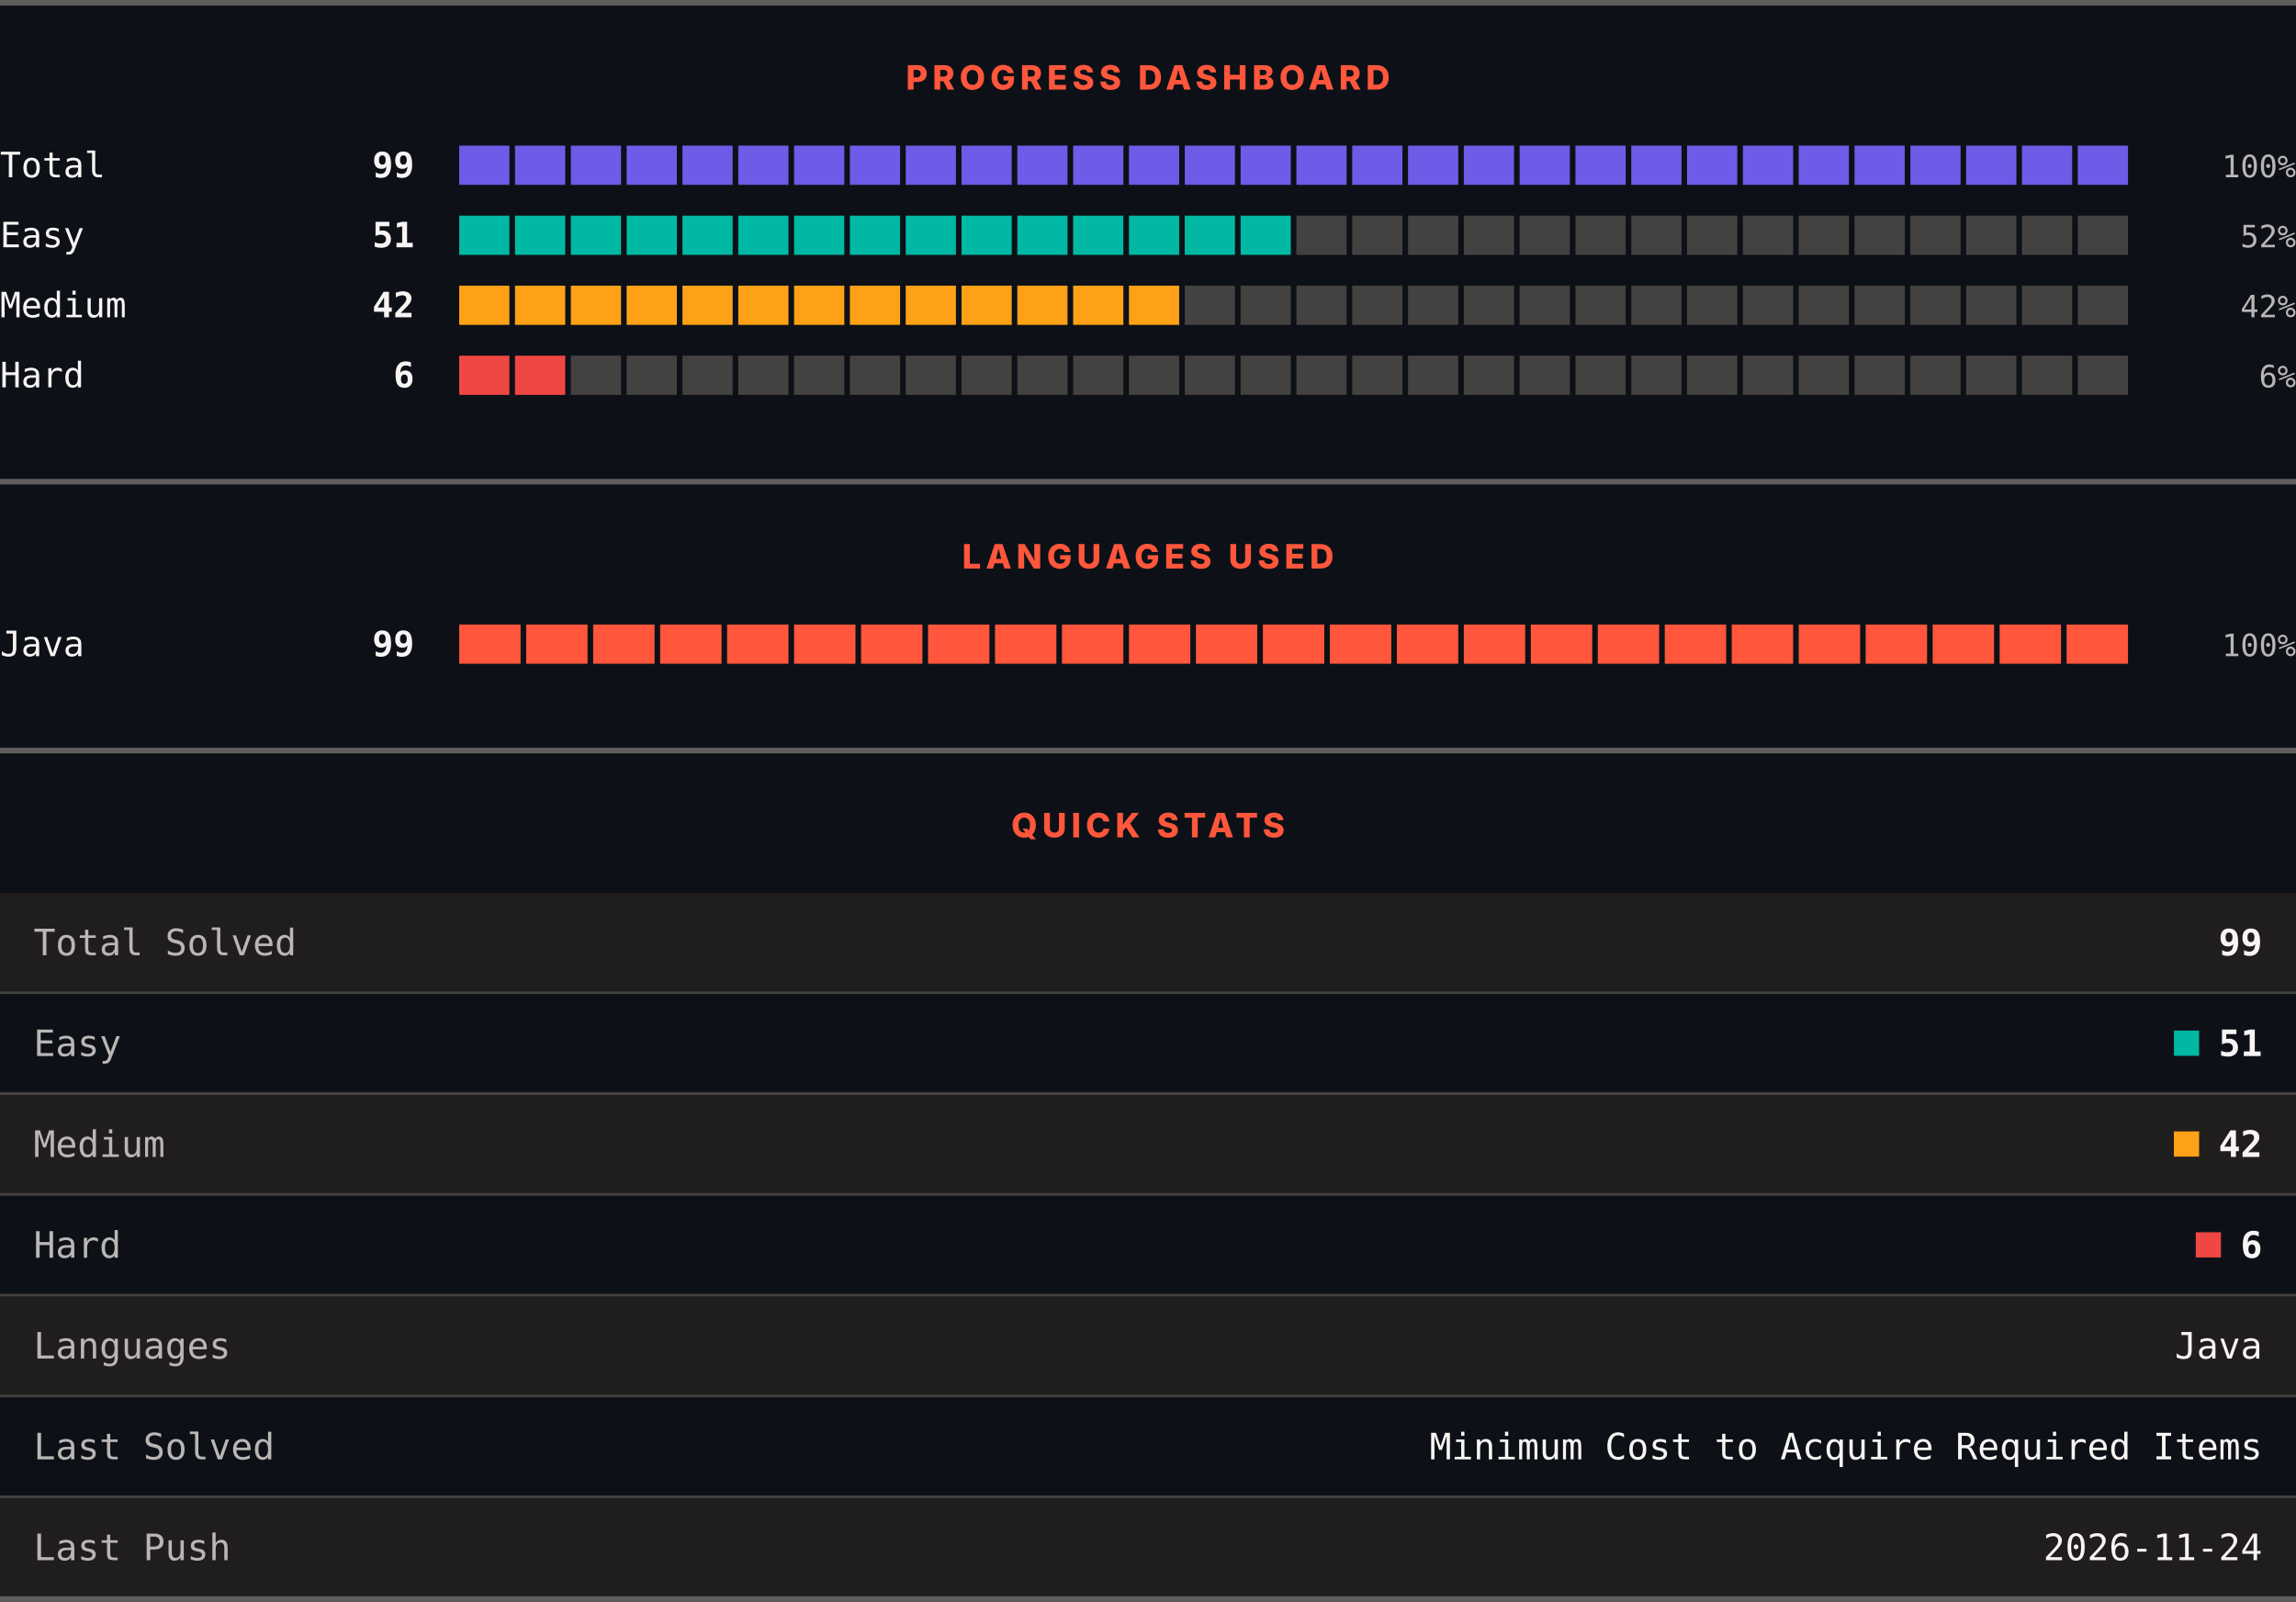
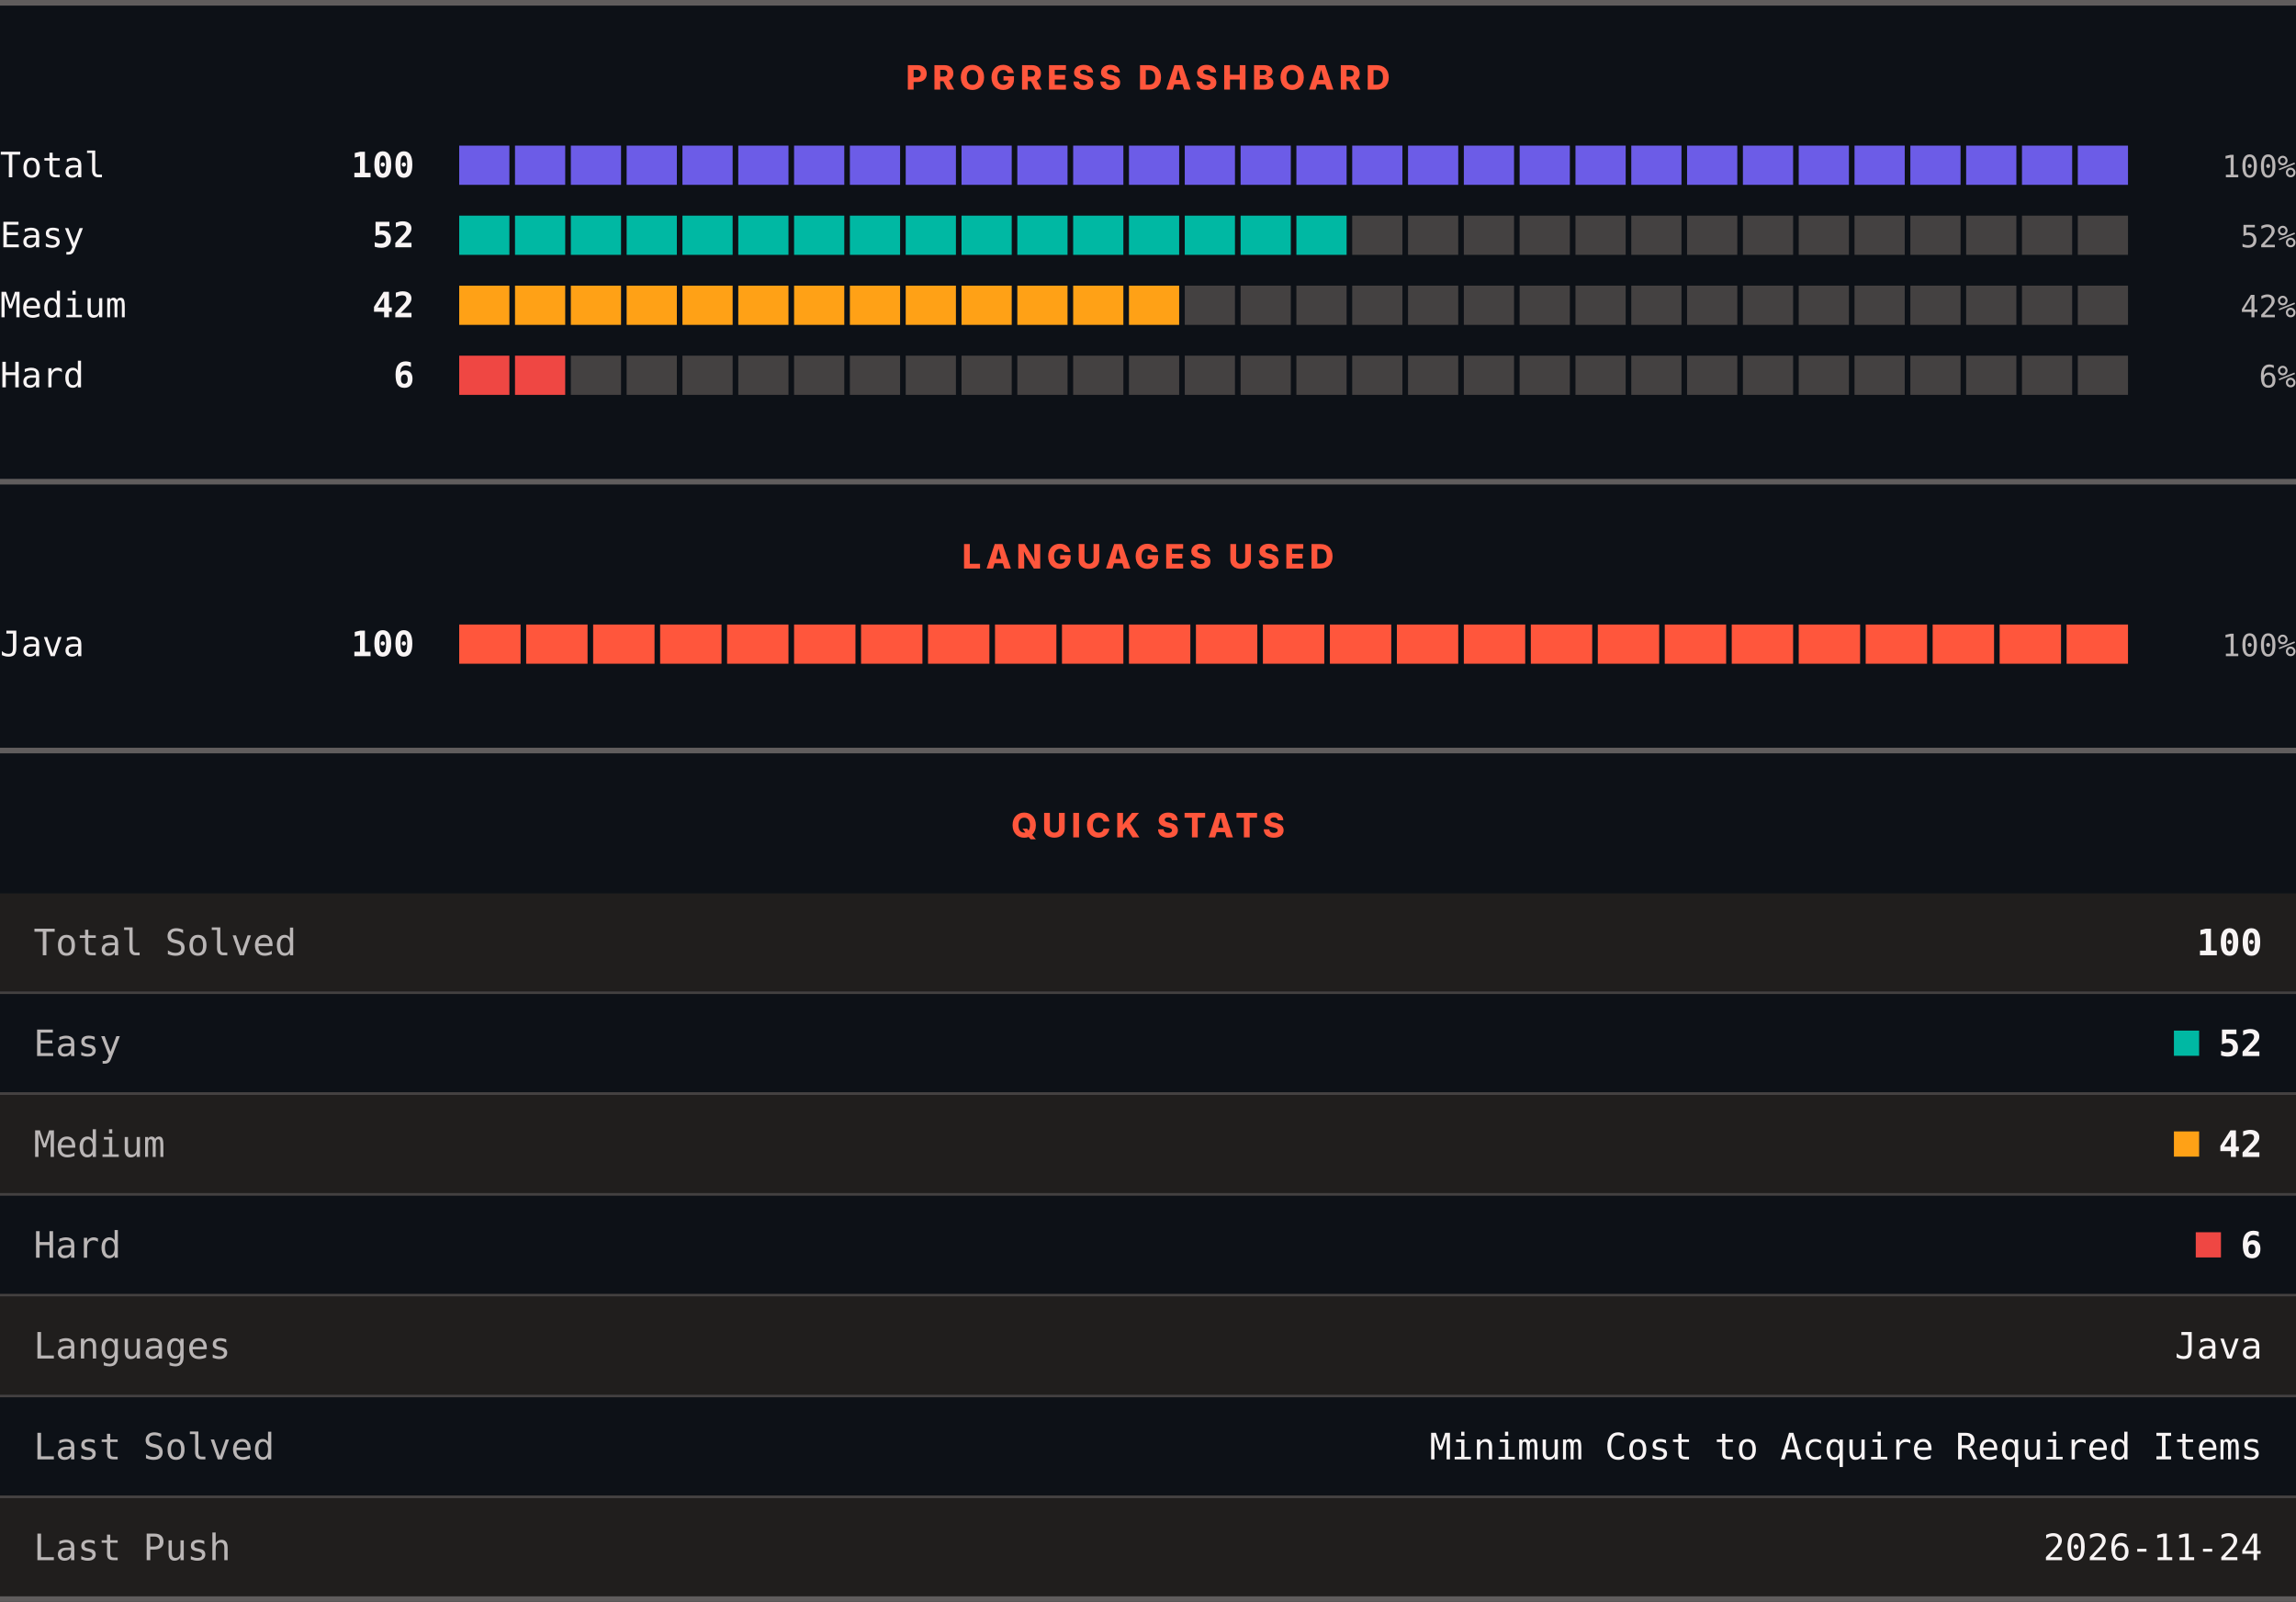
<svg xmlns="http://www.w3.org/2000/svg" width="820" height="572" viewBox="0 0 820 572" role="img" aria-label="LeetCode progress, languages and quick stats">
  <rect width="820" height="572" fill="#0d1117" />
  <rect x="0" y="0" width="820" height="2" fill="#605d5d" />
  <text x="410" y="32" text-anchor="middle" font-family="Archivo, system-ui, -apple-system, Segoe UI, sans-serif" font-size="12" font-weight="800" letter-spacing="1.68" fill="#ff563c">PROGRESS DASHBOARD</text>
  <text x="0" y="63.3" font-family="ui-monospace, SFMono-Regular, Menlo, Consolas, monospace" font-size="12.5" fill="#f8f4f4">Total</text>
-   <text x="148" y="63.3" text-anchor="end" font-family="ui-monospace, SFMono-Regular, Menlo, Consolas, monospace" font-size="12.5" font-weight="700" fill="#f8f4f4">99</text>
+   <text x="148" y="63.3" text-anchor="end" font-family="ui-monospace, SFMono-Regular, Menlo, Consolas, monospace" font-size="12.5" font-weight="700" fill="#f8f4f4">100</text>
  <rect x="164.00" y="52" width="17.93" height="14" fill="#6c5ce7" />
  <rect x="183.93" y="52" width="17.93" height="14" fill="#6c5ce7" />
  <rect x="203.87" y="52" width="17.93" height="14" fill="#6c5ce7" />
  <rect x="223.80" y="52" width="17.93" height="14" fill="#6c5ce7" />
  <rect x="243.73" y="52" width="17.93" height="14" fill="#6c5ce7" />
  <rect x="263.67" y="52" width="17.93" height="14" fill="#6c5ce7" />
  <rect x="283.60" y="52" width="17.93" height="14" fill="#6c5ce7" />
  <rect x="303.53" y="52" width="17.93" height="14" fill="#6c5ce7" />
  <rect x="323.47" y="52" width="17.93" height="14" fill="#6c5ce7" />
  <rect x="343.40" y="52" width="17.93" height="14" fill="#6c5ce7" />
  <rect x="363.33" y="52" width="17.93" height="14" fill="#6c5ce7" />
  <rect x="383.27" y="52" width="17.93" height="14" fill="#6c5ce7" />
  <rect x="403.20" y="52" width="17.93" height="14" fill="#6c5ce7" />
  <rect x="423.13" y="52" width="17.93" height="14" fill="#6c5ce7" />
  <rect x="443.07" y="52" width="17.93" height="14" fill="#6c5ce7" />
  <rect x="463.00" y="52" width="17.93" height="14" fill="#6c5ce7" />
  <rect x="482.93" y="52" width="17.93" height="14" fill="#6c5ce7" />
  <rect x="502.87" y="52" width="17.93" height="14" fill="#6c5ce7" />
  <rect x="522.80" y="52" width="17.93" height="14" fill="#6c5ce7" />
  <rect x="542.73" y="52" width="17.93" height="14" fill="#6c5ce7" />
  <rect x="562.67" y="52" width="17.93" height="14" fill="#6c5ce7" />
  <rect x="582.60" y="52" width="17.93" height="14" fill="#6c5ce7" />
  <rect x="602.53" y="52" width="17.93" height="14" fill="#6c5ce7" />
  <rect x="622.47" y="52" width="17.93" height="14" fill="#6c5ce7" />
  <rect x="642.40" y="52" width="17.93" height="14" fill="#6c5ce7" />
  <rect x="662.33" y="52" width="17.93" height="14" fill="#6c5ce7" />
  <rect x="682.27" y="52" width="17.93" height="14" fill="#6c5ce7" />
  <rect x="702.20" y="52" width="17.93" height="14" fill="#6c5ce7" />
  <rect x="722.13" y="52" width="17.93" height="14" fill="#6c5ce7" />
  <rect x="742.07" y="52" width="17.93" height="14" fill="#6c5ce7" />
  <text x="820" y="63.3" text-anchor="end" font-family="ui-monospace, SFMono-Regular, Menlo, Consolas, monospace" font-size="11" fill="#bab6b6">100%</text>
  <text x="0" y="88.3" font-family="ui-monospace, SFMono-Regular, Menlo, Consolas, monospace" font-size="12.5" fill="#f8f4f4">Easy</text>
-   <text x="148" y="88.3" text-anchor="end" font-family="ui-monospace, SFMono-Regular, Menlo, Consolas, monospace" font-size="12.5" font-weight="700" fill="#f8f4f4">51</text>
+   <text x="148" y="88.3" text-anchor="end" font-family="ui-monospace, SFMono-Regular, Menlo, Consolas, monospace" font-size="12.5" font-weight="700" fill="#f8f4f4">52</text>
  <rect x="164.00" y="77" width="17.93" height="14" fill="#00b8a3" />
  <rect x="183.93" y="77" width="17.93" height="14" fill="#00b8a3" />
  <rect x="203.87" y="77" width="17.93" height="14" fill="#00b8a3" />
  <rect x="223.80" y="77" width="17.93" height="14" fill="#00b8a3" />
  <rect x="243.73" y="77" width="17.93" height="14" fill="#00b8a3" />
  <rect x="263.67" y="77" width="17.93" height="14" fill="#00b8a3" />
  <rect x="283.60" y="77" width="17.93" height="14" fill="#00b8a3" />
  <rect x="303.53" y="77" width="17.93" height="14" fill="#00b8a3" />
  <rect x="323.47" y="77" width="17.93" height="14" fill="#00b8a3" />
  <rect x="343.40" y="77" width="17.93" height="14" fill="#00b8a3" />
  <rect x="363.33" y="77" width="17.93" height="14" fill="#00b8a3" />
  <rect x="383.27" y="77" width="17.93" height="14" fill="#00b8a3" />
  <rect x="403.20" y="77" width="17.93" height="14" fill="#00b8a3" />
  <rect x="423.13" y="77" width="17.93" height="14" fill="#00b8a3" />
  <rect x="443.07" y="77" width="17.93" height="14" fill="#00b8a3" />
-   <rect x="463.00" y="77" width="17.93" height="14" fill="#444141" />
+   <rect x="463.00" y="77" width="17.93" height="14" fill="#00b8a3" />
  <rect x="482.93" y="77" width="17.93" height="14" fill="#444141" />
  <rect x="502.87" y="77" width="17.93" height="14" fill="#444141" />
  <rect x="522.80" y="77" width="17.93" height="14" fill="#444141" />
  <rect x="542.73" y="77" width="17.93" height="14" fill="#444141" />
  <rect x="562.67" y="77" width="17.93" height="14" fill="#444141" />
  <rect x="582.60" y="77" width="17.93" height="14" fill="#444141" />
  <rect x="602.53" y="77" width="17.93" height="14" fill="#444141" />
  <rect x="622.47" y="77" width="17.93" height="14" fill="#444141" />
  <rect x="642.40" y="77" width="17.93" height="14" fill="#444141" />
  <rect x="662.33" y="77" width="17.93" height="14" fill="#444141" />
  <rect x="682.27" y="77" width="17.93" height="14" fill="#444141" />
  <rect x="702.20" y="77" width="17.93" height="14" fill="#444141" />
  <rect x="722.13" y="77" width="17.93" height="14" fill="#444141" />
  <rect x="742.07" y="77" width="17.93" height="14" fill="#444141" />
  <text x="820" y="88.3" text-anchor="end" font-family="ui-monospace, SFMono-Regular, Menlo, Consolas, monospace" font-size="11" fill="#bab6b6">52%</text>
  <text x="0" y="113.3" font-family="ui-monospace, SFMono-Regular, Menlo, Consolas, monospace" font-size="12.5" fill="#f8f4f4">Medium</text>
  <text x="148" y="113.3" text-anchor="end" font-family="ui-monospace, SFMono-Regular, Menlo, Consolas, monospace" font-size="12.5" font-weight="700" fill="#f8f4f4">42</text>
  <rect x="164.00" y="102" width="17.93" height="14" fill="#ffa116" />
  <rect x="183.93" y="102" width="17.93" height="14" fill="#ffa116" />
  <rect x="203.87" y="102" width="17.93" height="14" fill="#ffa116" />
  <rect x="223.80" y="102" width="17.93" height="14" fill="#ffa116" />
  <rect x="243.73" y="102" width="17.93" height="14" fill="#ffa116" />
  <rect x="263.67" y="102" width="17.93" height="14" fill="#ffa116" />
  <rect x="283.60" y="102" width="17.93" height="14" fill="#ffa116" />
  <rect x="303.53" y="102" width="17.93" height="14" fill="#ffa116" />
  <rect x="323.47" y="102" width="17.93" height="14" fill="#ffa116" />
  <rect x="343.40" y="102" width="17.93" height="14" fill="#ffa116" />
  <rect x="363.33" y="102" width="17.93" height="14" fill="#ffa116" />
  <rect x="383.27" y="102" width="17.93" height="14" fill="#ffa116" />
  <rect x="403.20" y="102" width="17.93" height="14" fill="#ffa116" />
  <rect x="423.13" y="102" width="17.93" height="14" fill="#444141" />
  <rect x="443.07" y="102" width="17.93" height="14" fill="#444141" />
  <rect x="463.00" y="102" width="17.93" height="14" fill="#444141" />
  <rect x="482.93" y="102" width="17.93" height="14" fill="#444141" />
  <rect x="502.87" y="102" width="17.93" height="14" fill="#444141" />
  <rect x="522.80" y="102" width="17.93" height="14" fill="#444141" />
  <rect x="542.73" y="102" width="17.93" height="14" fill="#444141" />
  <rect x="562.67" y="102" width="17.93" height="14" fill="#444141" />
  <rect x="582.60" y="102" width="17.93" height="14" fill="#444141" />
  <rect x="602.53" y="102" width="17.93" height="14" fill="#444141" />
  <rect x="622.47" y="102" width="17.93" height="14" fill="#444141" />
  <rect x="642.40" y="102" width="17.93" height="14" fill="#444141" />
  <rect x="662.33" y="102" width="17.93" height="14" fill="#444141" />
  <rect x="682.27" y="102" width="17.93" height="14" fill="#444141" />
  <rect x="702.20" y="102" width="17.93" height="14" fill="#444141" />
  <rect x="722.13" y="102" width="17.93" height="14" fill="#444141" />
  <rect x="742.07" y="102" width="17.93" height="14" fill="#444141" />
  <text x="820" y="113.3" text-anchor="end" font-family="ui-monospace, SFMono-Regular, Menlo, Consolas, monospace" font-size="11" fill="#bab6b6">42%</text>
  <text x="0" y="138.3" font-family="ui-monospace, SFMono-Regular, Menlo, Consolas, monospace" font-size="12.5" fill="#f8f4f4">Hard</text>
  <text x="148" y="138.3" text-anchor="end" font-family="ui-monospace, SFMono-Regular, Menlo, Consolas, monospace" font-size="12.5" font-weight="700" fill="#f8f4f4">6</text>
  <rect x="164.00" y="127" width="17.93" height="14" fill="#ef4743" />
  <rect x="183.93" y="127" width="17.93" height="14" fill="#ef4743" />
  <rect x="203.87" y="127" width="17.93" height="14" fill="#444141" />
  <rect x="223.80" y="127" width="17.93" height="14" fill="#444141" />
  <rect x="243.73" y="127" width="17.93" height="14" fill="#444141" />
  <rect x="263.67" y="127" width="17.93" height="14" fill="#444141" />
  <rect x="283.60" y="127" width="17.93" height="14" fill="#444141" />
  <rect x="303.53" y="127" width="17.93" height="14" fill="#444141" />
  <rect x="323.47" y="127" width="17.93" height="14" fill="#444141" />
  <rect x="343.40" y="127" width="17.93" height="14" fill="#444141" />
  <rect x="363.33" y="127" width="17.93" height="14" fill="#444141" />
  <rect x="383.27" y="127" width="17.93" height="14" fill="#444141" />
  <rect x="403.20" y="127" width="17.93" height="14" fill="#444141" />
  <rect x="423.13" y="127" width="17.93" height="14" fill="#444141" />
  <rect x="443.07" y="127" width="17.93" height="14" fill="#444141" />
  <rect x="463.00" y="127" width="17.93" height="14" fill="#444141" />
  <rect x="482.93" y="127" width="17.93" height="14" fill="#444141" />
  <rect x="502.87" y="127" width="17.93" height="14" fill="#444141" />
  <rect x="522.80" y="127" width="17.93" height="14" fill="#444141" />
  <rect x="542.73" y="127" width="17.93" height="14" fill="#444141" />
  <rect x="562.67" y="127" width="17.93" height="14" fill="#444141" />
  <rect x="582.60" y="127" width="17.93" height="14" fill="#444141" />
  <rect x="602.53" y="127" width="17.93" height="14" fill="#444141" />
  <rect x="622.47" y="127" width="17.93" height="14" fill="#444141" />
  <rect x="642.40" y="127" width="17.93" height="14" fill="#444141" />
  <rect x="662.33" y="127" width="17.93" height="14" fill="#444141" />
  <rect x="682.27" y="127" width="17.93" height="14" fill="#444141" />
  <rect x="702.20" y="127" width="17.93" height="14" fill="#444141" />
  <rect x="722.13" y="127" width="17.93" height="14" fill="#444141" />
  <rect x="742.07" y="127" width="17.93" height="14" fill="#444141" />
  <text x="820" y="138.3" text-anchor="end" font-family="ui-monospace, SFMono-Regular, Menlo, Consolas, monospace" font-size="11" fill="#bab6b6">6%</text>
  <rect x="0" y="171" width="820" height="2" fill="#605d5d" />
  <text x="410" y="203" text-anchor="middle" font-family="Archivo, system-ui, -apple-system, Segoe UI, sans-serif" font-size="12" font-weight="800" letter-spacing="1.68" fill="#ff563c">LANGUAGES USED</text>
  <text x="0" y="234.3" font-family="ui-monospace, SFMono-Regular, Menlo, Consolas, monospace" font-size="12.5" fill="#f8f4f4">Java</text>
-   <text x="148" y="234.3" text-anchor="end" font-family="ui-monospace, SFMono-Regular, Menlo, Consolas, monospace" font-size="12.5" font-weight="700" fill="#f8f4f4">99</text>
+   <text x="148" y="234.3" text-anchor="end" font-family="ui-monospace, SFMono-Regular, Menlo, Consolas, monospace" font-size="12.5" font-weight="700" fill="#f8f4f4">100</text>
  <rect x="164.00" y="223" width="21.92" height="14" fill="#ff563c" />
  <rect x="187.92" y="223" width="21.92" height="14" fill="#ff563c" />
  <rect x="211.84" y="223" width="21.92" height="14" fill="#ff563c" />
  <rect x="235.76" y="223" width="21.92" height="14" fill="#ff563c" />
  <rect x="259.68" y="223" width="21.92" height="14" fill="#ff563c" />
  <rect x="283.60" y="223" width="21.92" height="14" fill="#ff563c" />
  <rect x="307.52" y="223" width="21.92" height="14" fill="#ff563c" />
  <rect x="331.44" y="223" width="21.92" height="14" fill="#ff563c" />
  <rect x="355.36" y="223" width="21.92" height="14" fill="#ff563c" />
  <rect x="379.28" y="223" width="21.92" height="14" fill="#ff563c" />
  <rect x="403.20" y="223" width="21.92" height="14" fill="#ff563c" />
  <rect x="427.12" y="223" width="21.92" height="14" fill="#ff563c" />
  <rect x="451.04" y="223" width="21.92" height="14" fill="#ff563c" />
  <rect x="474.96" y="223" width="21.92" height="14" fill="#ff563c" />
  <rect x="498.88" y="223" width="21.92" height="14" fill="#ff563c" />
  <rect x="522.80" y="223" width="21.92" height="14" fill="#ff563c" />
  <rect x="546.72" y="223" width="21.92" height="14" fill="#ff563c" />
  <rect x="570.64" y="223" width="21.92" height="14" fill="#ff563c" />
  <rect x="594.56" y="223" width="21.92" height="14" fill="#ff563c" />
  <rect x="618.48" y="223" width="21.92" height="14" fill="#ff563c" />
  <rect x="642.40" y="223" width="21.92" height="14" fill="#ff563c" />
  <rect x="666.32" y="223" width="21.92" height="14" fill="#ff563c" />
  <rect x="690.24" y="223" width="21.92" height="14" fill="#ff563c" />
  <rect x="714.16" y="223" width="21.92" height="14" fill="#ff563c" />
  <rect x="738.08" y="223" width="21.92" height="14" fill="#ff563c" />
  <text x="820" y="234.3" text-anchor="end" font-family="ui-monospace, SFMono-Regular, Menlo, Consolas, monospace" font-size="11" fill="#bab6b6">100%</text>
  <rect x="0" y="267" width="820" height="2" fill="#605d5d" />
  <text x="410" y="299" text-anchor="middle" font-family="Archivo, system-ui, -apple-system, Segoe UI, sans-serif" font-size="12" font-weight="800" letter-spacing="1.68" fill="#ff563c">QUICK STATS</text>
  <rect x="0" y="319" width="820" height="35" fill="#201e1d" />
  <text x="12" y="341.1" font-family="ui-monospace, SFMono-Regular, Menlo, Consolas, monospace" font-size="13" fill="#bab6b6">Total Solved</text>
-   <text x="808" y="341.1" text-anchor="end" font-family="ui-monospace, SFMono-Regular, Menlo, Consolas, monospace" font-size="13" font-weight="700" fill="#f8f4f4">99</text>
+   <text x="808" y="341.1" text-anchor="end" font-family="ui-monospace, SFMono-Regular, Menlo, Consolas, monospace" font-size="13" font-weight="700" fill="#f8f4f4">100</text>
  <rect x="0" y="354" width="820" height="1" fill="#444141" />
  <rect x="0" y="355" width="820" height="35" fill="#0d1117" />
  <text x="12" y="377.1" font-family="ui-monospace, SFMono-Regular, Menlo, Consolas, monospace" font-size="13" fill="#bab6b6">Easy</text>
  <rect x="776.4" y="368" width="9" height="9" fill="#00b8a3" />
-   <text x="808" y="377.1" text-anchor="end" font-family="ui-monospace, SFMono-Regular, Menlo, Consolas, monospace" font-size="13" font-weight="700" fill="#f8f4f4">51</text>
+   <text x="808" y="377.1" text-anchor="end" font-family="ui-monospace, SFMono-Regular, Menlo, Consolas, monospace" font-size="13" font-weight="700" fill="#f8f4f4">52</text>
  <rect x="0" y="390" width="820" height="1" fill="#444141" />
  <rect x="0" y="391" width="820" height="35" fill="#201e1d" />
  <text x="12" y="413.1" font-family="ui-monospace, SFMono-Regular, Menlo, Consolas, monospace" font-size="13" fill="#bab6b6">Medium</text>
  <rect x="776.4" y="404" width="9" height="9" fill="#ffa116" />
  <text x="808" y="413.1" text-anchor="end" font-family="ui-monospace, SFMono-Regular, Menlo, Consolas, monospace" font-size="13" font-weight="700" fill="#f8f4f4">42</text>
  <rect x="0" y="426" width="820" height="1" fill="#444141" />
  <rect x="0" y="427" width="820" height="35" fill="#0d1117" />
  <text x="12" y="449.1" font-family="ui-monospace, SFMono-Regular, Menlo, Consolas, monospace" font-size="13" fill="#bab6b6">Hard</text>
  <rect x="784.2" y="440" width="9" height="9" fill="#ef4743" />
  <text x="808" y="449.1" text-anchor="end" font-family="ui-monospace, SFMono-Regular, Menlo, Consolas, monospace" font-size="13" font-weight="700" fill="#f8f4f4">6</text>
  <rect x="0" y="462" width="820" height="1" fill="#444141" />
  <rect x="0" y="463" width="820" height="35" fill="#201e1d" />
  <text x="12" y="485.1" font-family="ui-monospace, SFMono-Regular, Menlo, Consolas, monospace" font-size="13" fill="#bab6b6">Languages</text>
  <text x="808" y="485.1" text-anchor="end" font-family="ui-monospace, SFMono-Regular, Menlo, Consolas, monospace" font-size="13" fill="#f8f4f4">Java</text>
  <rect x="0" y="498" width="820" height="1" fill="#444141" />
  <rect x="0" y="499" width="820" height="35" fill="#0d1117" />
  <text x="12" y="521.1" font-family="ui-monospace, SFMono-Regular, Menlo, Consolas, monospace" font-size="13" fill="#bab6b6">Last Solved</text>
  <text x="808" y="521.1" text-anchor="end" font-family="ui-monospace, SFMono-Regular, Menlo, Consolas, monospace" font-size="13" fill="#f8f4f4">Minimum Cost to Acquire Required Items</text>
  <rect x="0" y="534" width="820" height="1" fill="#444141" />
  <rect x="0" y="535" width="820" height="35" fill="#201e1d" />
  <text x="12" y="557.1" font-family="ui-monospace, SFMono-Regular, Menlo, Consolas, monospace" font-size="13" fill="#bab6b6">Last Push</text>
  <text x="808" y="557.1" text-anchor="end" font-family="ui-monospace, SFMono-Regular, Menlo, Consolas, monospace" font-size="13" fill="#f8f4f4">2026-11-24</text>
  <rect x="0" y="570" width="820" height="2" fill="#605d5d" />
</svg>
